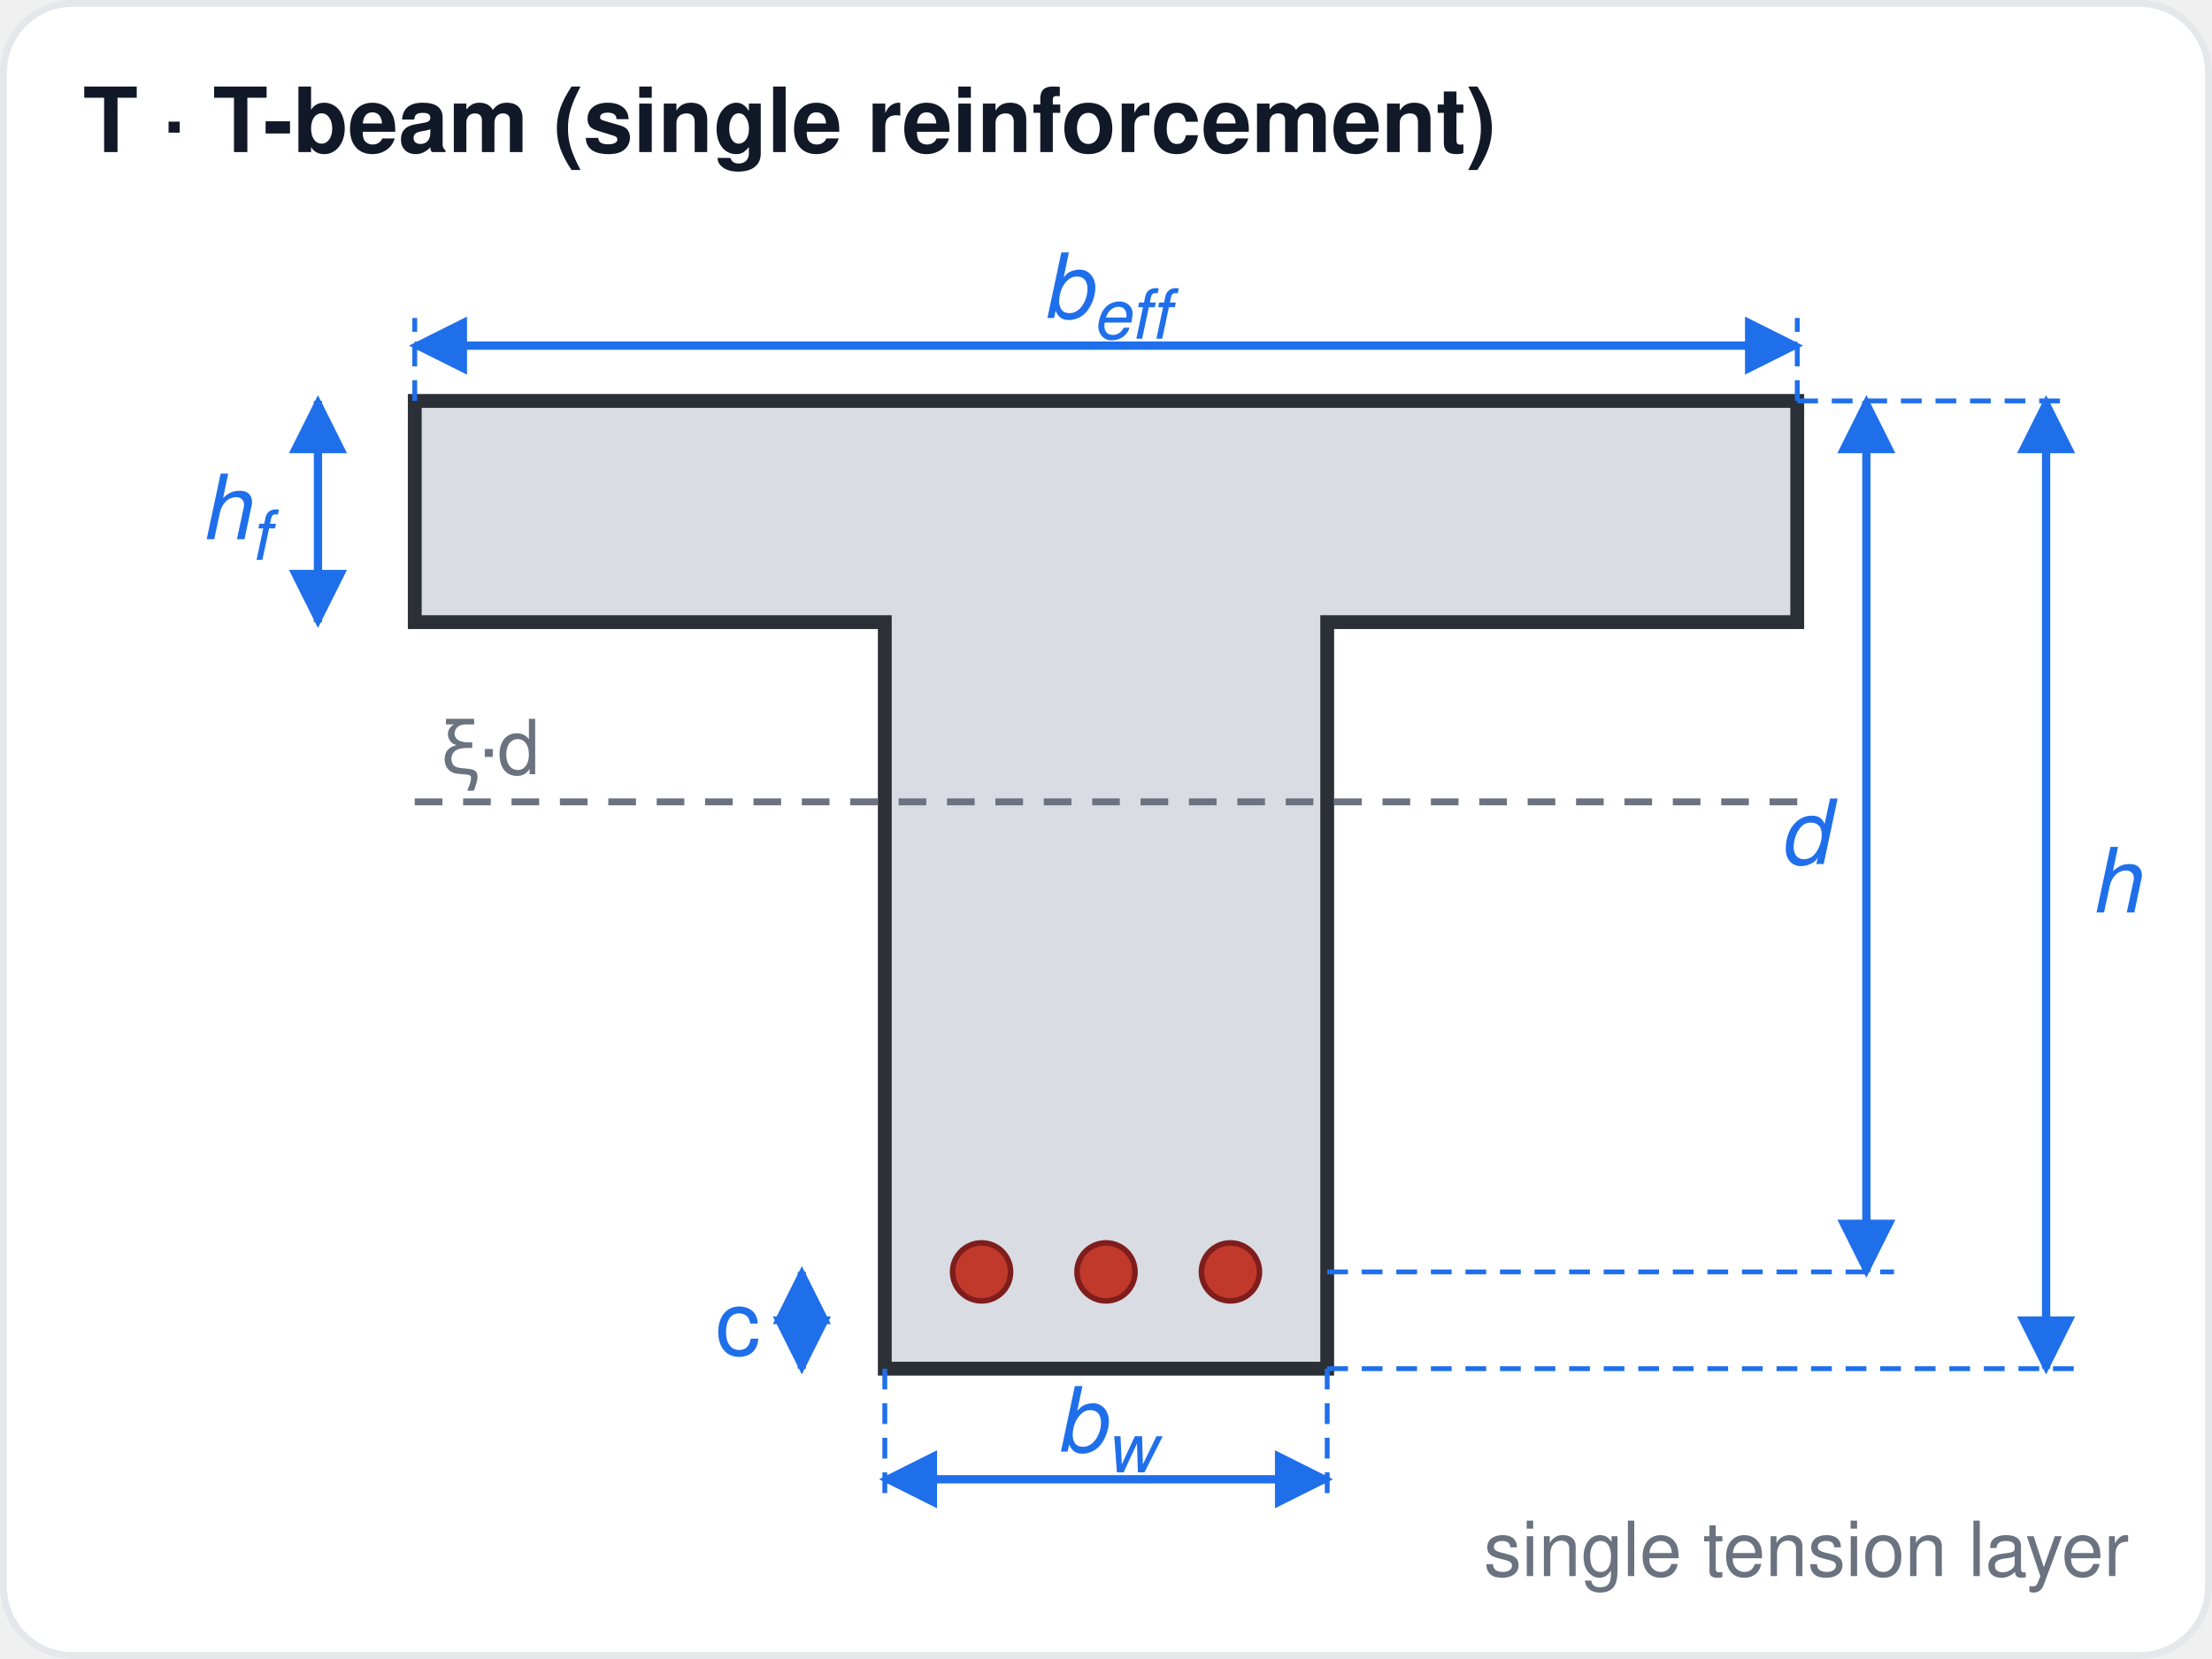
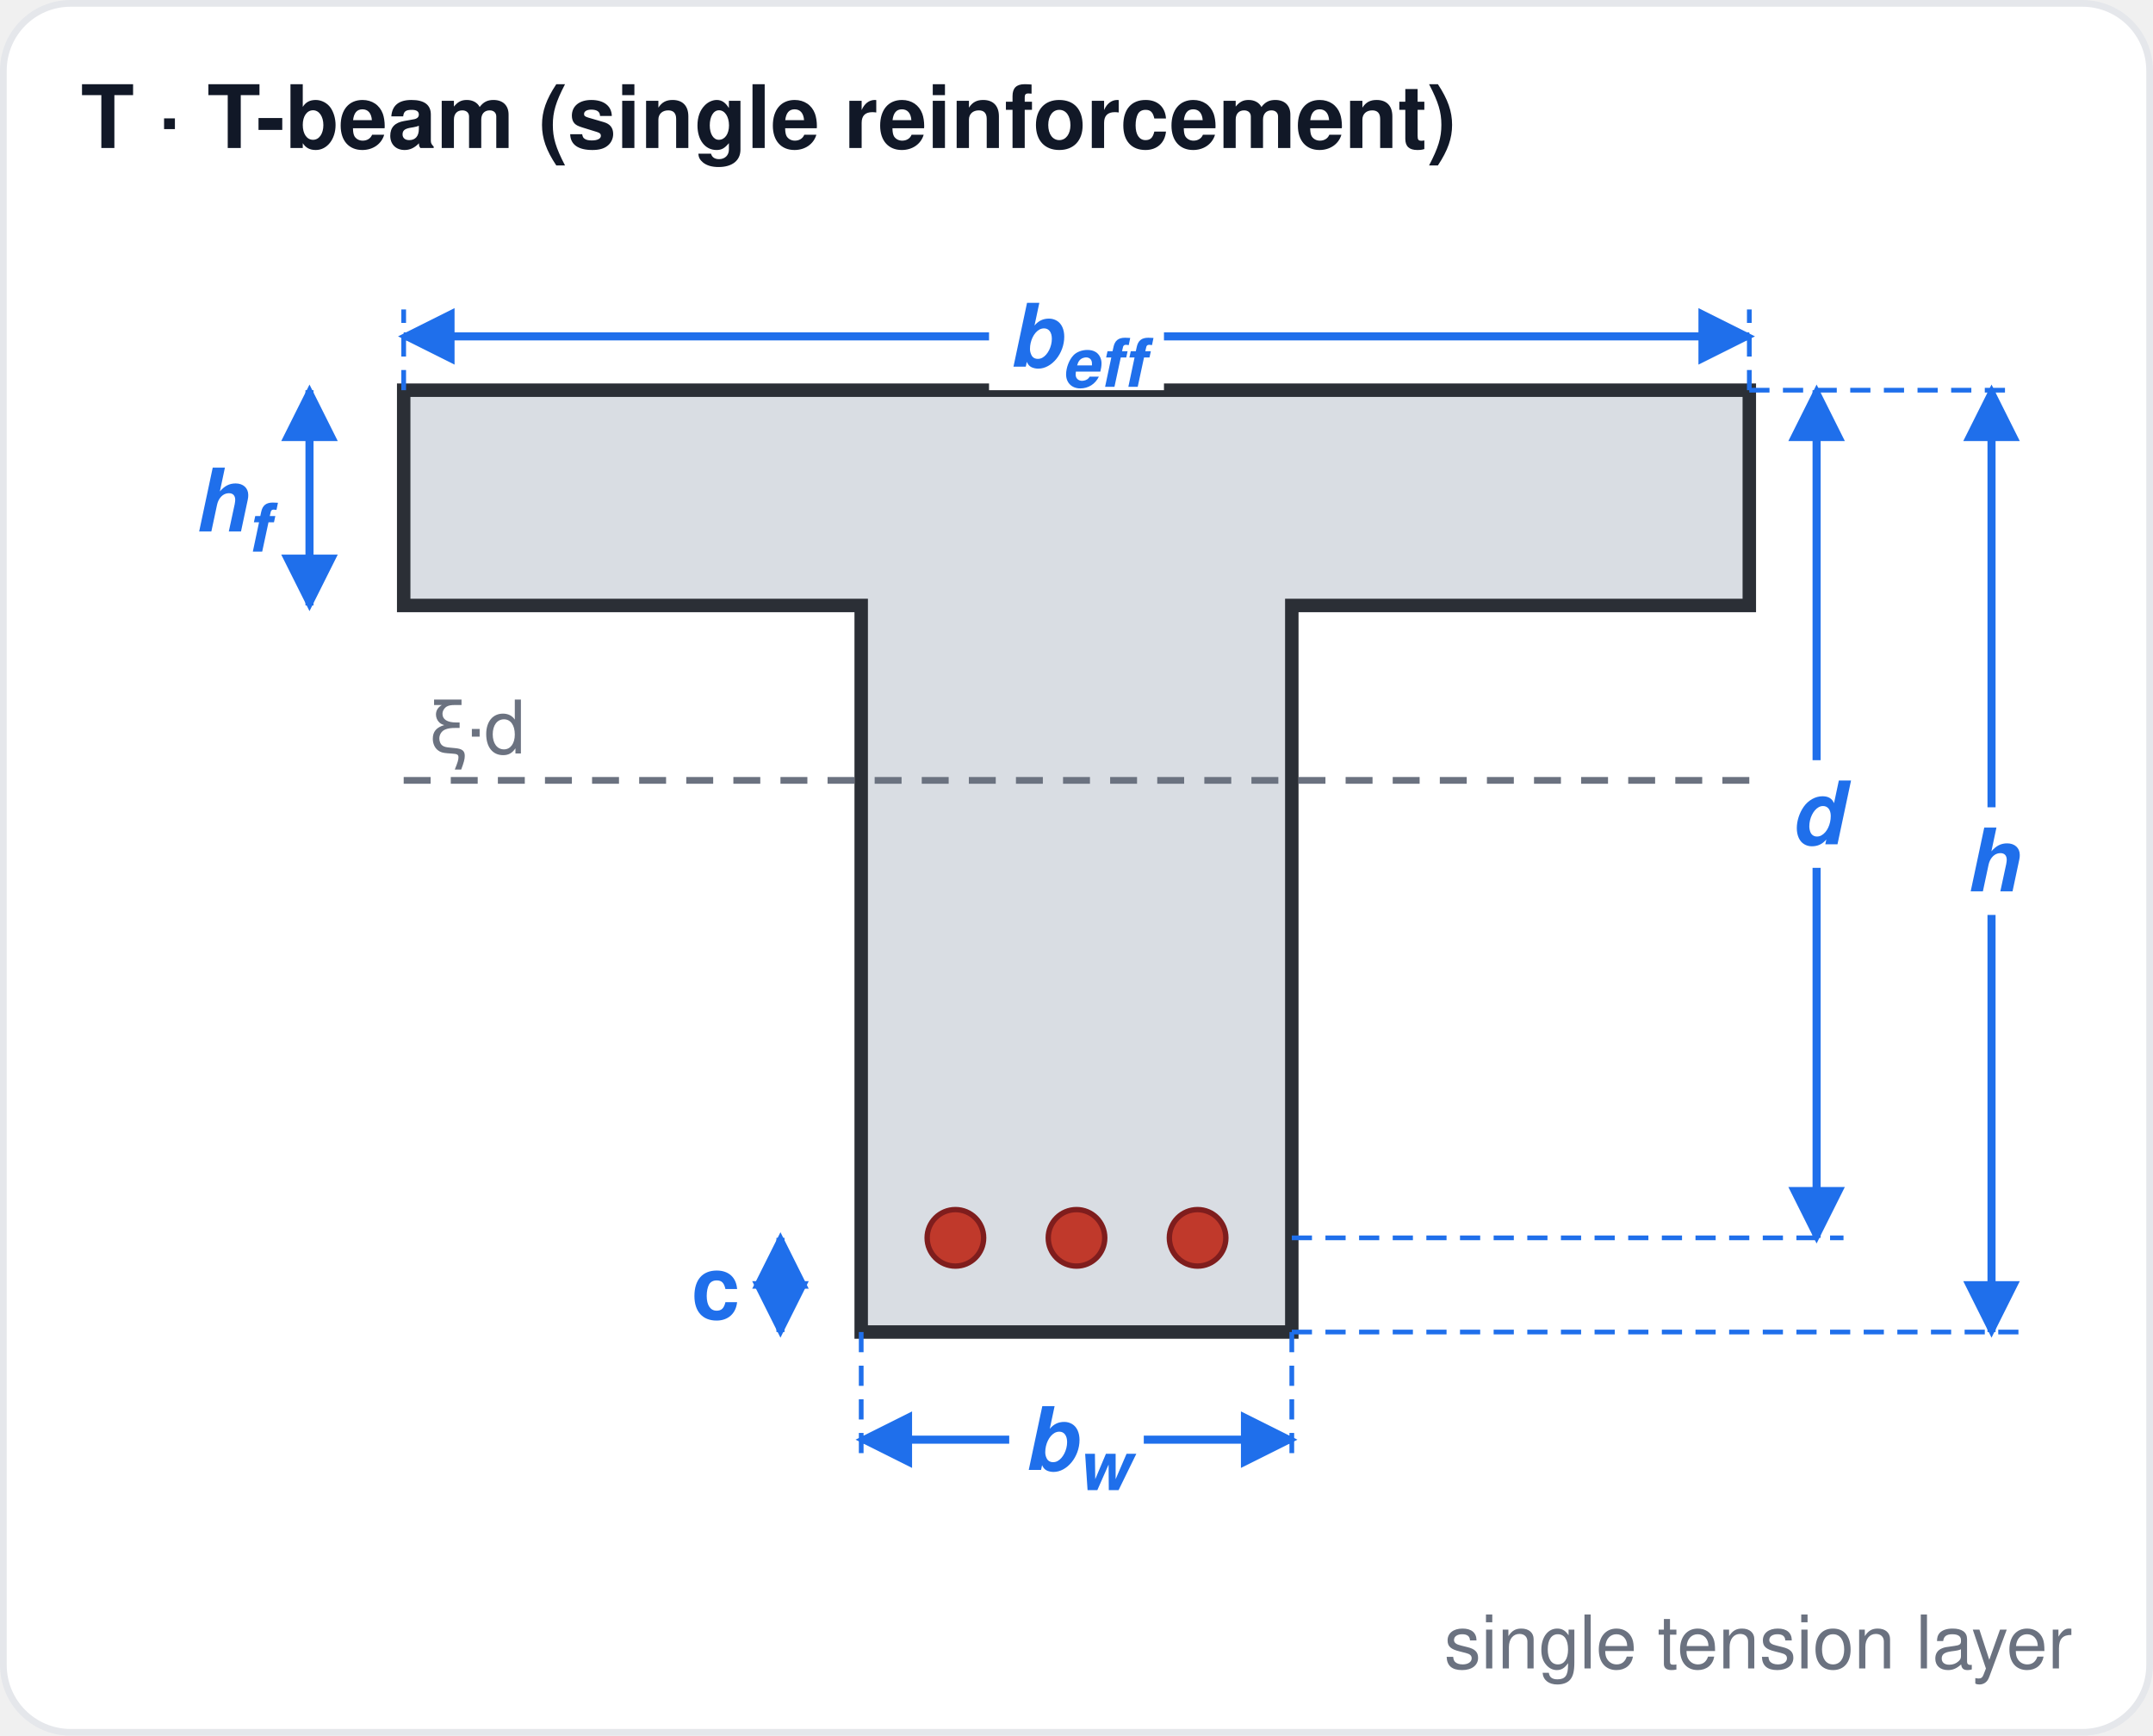
- <svg xmlns="http://www.w3.org/2000/svg" width="320" height="240" viewBox="0 0 320 240" font-family="Helvetica, Arial, sans-serif" font-size="13">
-   <rect x="0.5" y="0.5" width="319" height="239" rx="10" fill="#ffffff" stroke="#e5e7eb" />
+ <svg xmlns="http://www.w3.org/2000/svg" width="320" height="258" viewBox="0 0 320 258" font-family="Helvetica, Arial, sans-serif" font-size="13">
+   <rect x="0.5" y="0.5" width="319" height="257" rx="10" fill="#ffffff" stroke="#e5e7eb" />
  <defs>
    <marker id="a" viewBox="0 0 10 10" refX="9" refY="5" markerWidth="7" markerHeight="7" orient="auto-start-reverse">
      <path d="M0,0 L10,5 L0,10 z" fill="#1f6feb" />
    </marker>
    <marker id="m" viewBox="0 0 10 10" refX="9" refY="5" markerWidth="8" markerHeight="8" orient="auto-start-reverse">
      <path d="M0,0 L10,5 L0,10 z" fill="#6b7280" />
    </marker>
  </defs>
  <path d="M60.0,58 H260.0 V90 H192.0 V198 H128.0 V90 H60.0 Z" fill="#d9dde3" stroke="#2b2f36" stroke-width="2" />
  <circle cx="142.0" cy="184.0" r="4.2" fill="#c0392b" stroke="#7f1d1d" stroke-width="0.8" />
  <circle cx="160.0" cy="184.0" r="4.2" fill="#c0392b" stroke="#7f1d1d" stroke-width="0.8" />
  <circle cx="178.0" cy="184.0" r="4.2" fill="#c0392b" stroke="#7f1d1d" stroke-width="0.8" />
  <line x1="60.0" y1="58" x2="60.0" y2="46" stroke="#1f6feb" stroke-width="0.7" stroke-dasharray="3,2" />
  <line x1="260.0" y1="58" x2="260.0" y2="46" stroke="#1f6feb" stroke-width="0.7" stroke-dasharray="3,2" />
  <line x1="60.0" y1="50" x2="260.0" y2="50" stroke="#1f6feb" stroke-width="1.2" marker-start="url(#a)" marker-end="url(#a)" />
-   <text x="160.0" y="46.0" fill="#1f6feb" text-anchor="middle" font-style="italic">b<tspan font-size="10" dy="3">eff</tspan>
+   <rect x="147.0" y="42.0" width="26" height="16" fill="#ffffff" />
+   <text x="160.0" y="54.5" fill="#1f6feb" text-anchor="middle" font-style="italic" font-weight="bold">b<tspan font-size="10" dy="3">eff</tspan>
  </text>
  <line x1="128.0" y1="198" x2="128.0" y2="218" stroke="#1f6feb" stroke-width="0.7" stroke-dasharray="3,2" />
  <line x1="192.0" y1="198" x2="192.0" y2="218" stroke="#1f6feb" stroke-width="0.7" stroke-dasharray="3,2" />
  <line x1="128.0" y1="214" x2="192.0" y2="214" stroke="#1f6feb" stroke-width="1.2" marker-start="url(#a)" marker-end="url(#a)" />
-   <text x="160.0" y="210.0" fill="#1f6feb" text-anchor="middle" font-style="italic">b<tspan font-size="10" dy="3">w</tspan>
+   <rect x="150.0" y="206.0" width="20" height="16" fill="#ffffff" />
+   <text x="160.0" y="218.5" fill="#1f6feb" text-anchor="middle" font-style="italic" font-weight="bold">b<tspan font-size="10" dy="3">w</tspan>
  </text>
  <line x1="46.0" y1="58" x2="46.0" y2="90" stroke="#1f6feb" stroke-width="1.2" marker-start="url(#a)" marker-end="url(#a)" />
-   <text x="34.0" y="78.0" fill="#1f6feb" text-anchor="middle" font-style="italic">h<tspan font-size="10" dy="3">f</tspan>
+   <text x="40.0" y="79.0" fill="#1f6feb" text-anchor="end" font-size="13" font-style="italic" font-weight="bold">h<tspan font-size="10" dy="3">f</tspan>
  </text>
  <line x1="192.0" y1="198" x2="300.0" y2="198" stroke="#1f6feb" stroke-width="0.7" stroke-dasharray="3,2" />
  <line x1="260.0" y1="58" x2="300.0" y2="58" stroke="#1f6feb" stroke-width="0.7" stroke-dasharray="3,2" />
  <line x1="296.0" y1="58" x2="296.0" y2="198" stroke="#1f6feb" stroke-width="1.2" marker-start="url(#a)" marker-end="url(#a)" />
-   <text x="306.0" y="132.0" fill="#1f6feb" text-anchor="middle" font-style="italic">h</text>
+   <rect x="289.5" y="120.0" width="13" height="16" fill="#ffffff" />
+   <text x="296.0" y="132.5" fill="#1f6feb" text-anchor="middle" font-style="italic" font-weight="bold">h</text>
  <line x1="192.0" y1="184" x2="274.0" y2="184" stroke="#1f6feb" stroke-width="0.7" stroke-dasharray="3,2" />
  <line x1="270.0" y1="58" x2="270.0" y2="184" stroke="#1f6feb" stroke-width="1.2" marker-start="url(#a)" marker-end="url(#a)" />
-   <text x="261.0" y="125.0" fill="#1f6feb" text-anchor="middle" font-style="italic">d</text>
+   <rect x="263.5" y="113.0" width="13" height="16" fill="#ffffff" />
+   <text x="270.0" y="125.5" fill="#1f6feb" text-anchor="middle" font-style="italic" font-weight="bold">d</text>
  <line x1="116.0" y1="184" x2="116.0" y2="198" stroke="#1f6feb" stroke-width="1.2" marker-start="url(#a)" marker-end="url(#a)" />
-   <text x="116.0" y="191.0" fill="#1f6feb" text-anchor="middle" font-style="italic" />
-   <text x="110.0" y="196" fill="#1f6feb" text-anchor="end" font-size="13" font-weight="normal">c</text>
+   <text x="110.0" y="196" fill="#1f6feb" text-anchor="end" font-size="13" font-weight="bold">c</text>
  <line x1="60.0" y1="116" x2="260.0" y2="116" stroke="#6b7280" stroke-dasharray="4,3" />
  <text x="64.0" y="112" fill="#6b7280" text-anchor="start" font-size="11" font-weight="normal">ξ·d</text>
-   <text x="308" y="228" fill="#6b7280" text-anchor="end" font-size="11" font-weight="normal">single tension layer</text>
+   <text x="308" y="248" fill="#6b7280" text-anchor="end" font-size="11" font-weight="normal">single tension layer</text>
  <text x="12" y="22" fill="#111827" text-anchor="start" font-size="13" font-weight="bold">T · T-beam (single reinforcement)</text>
</svg>
